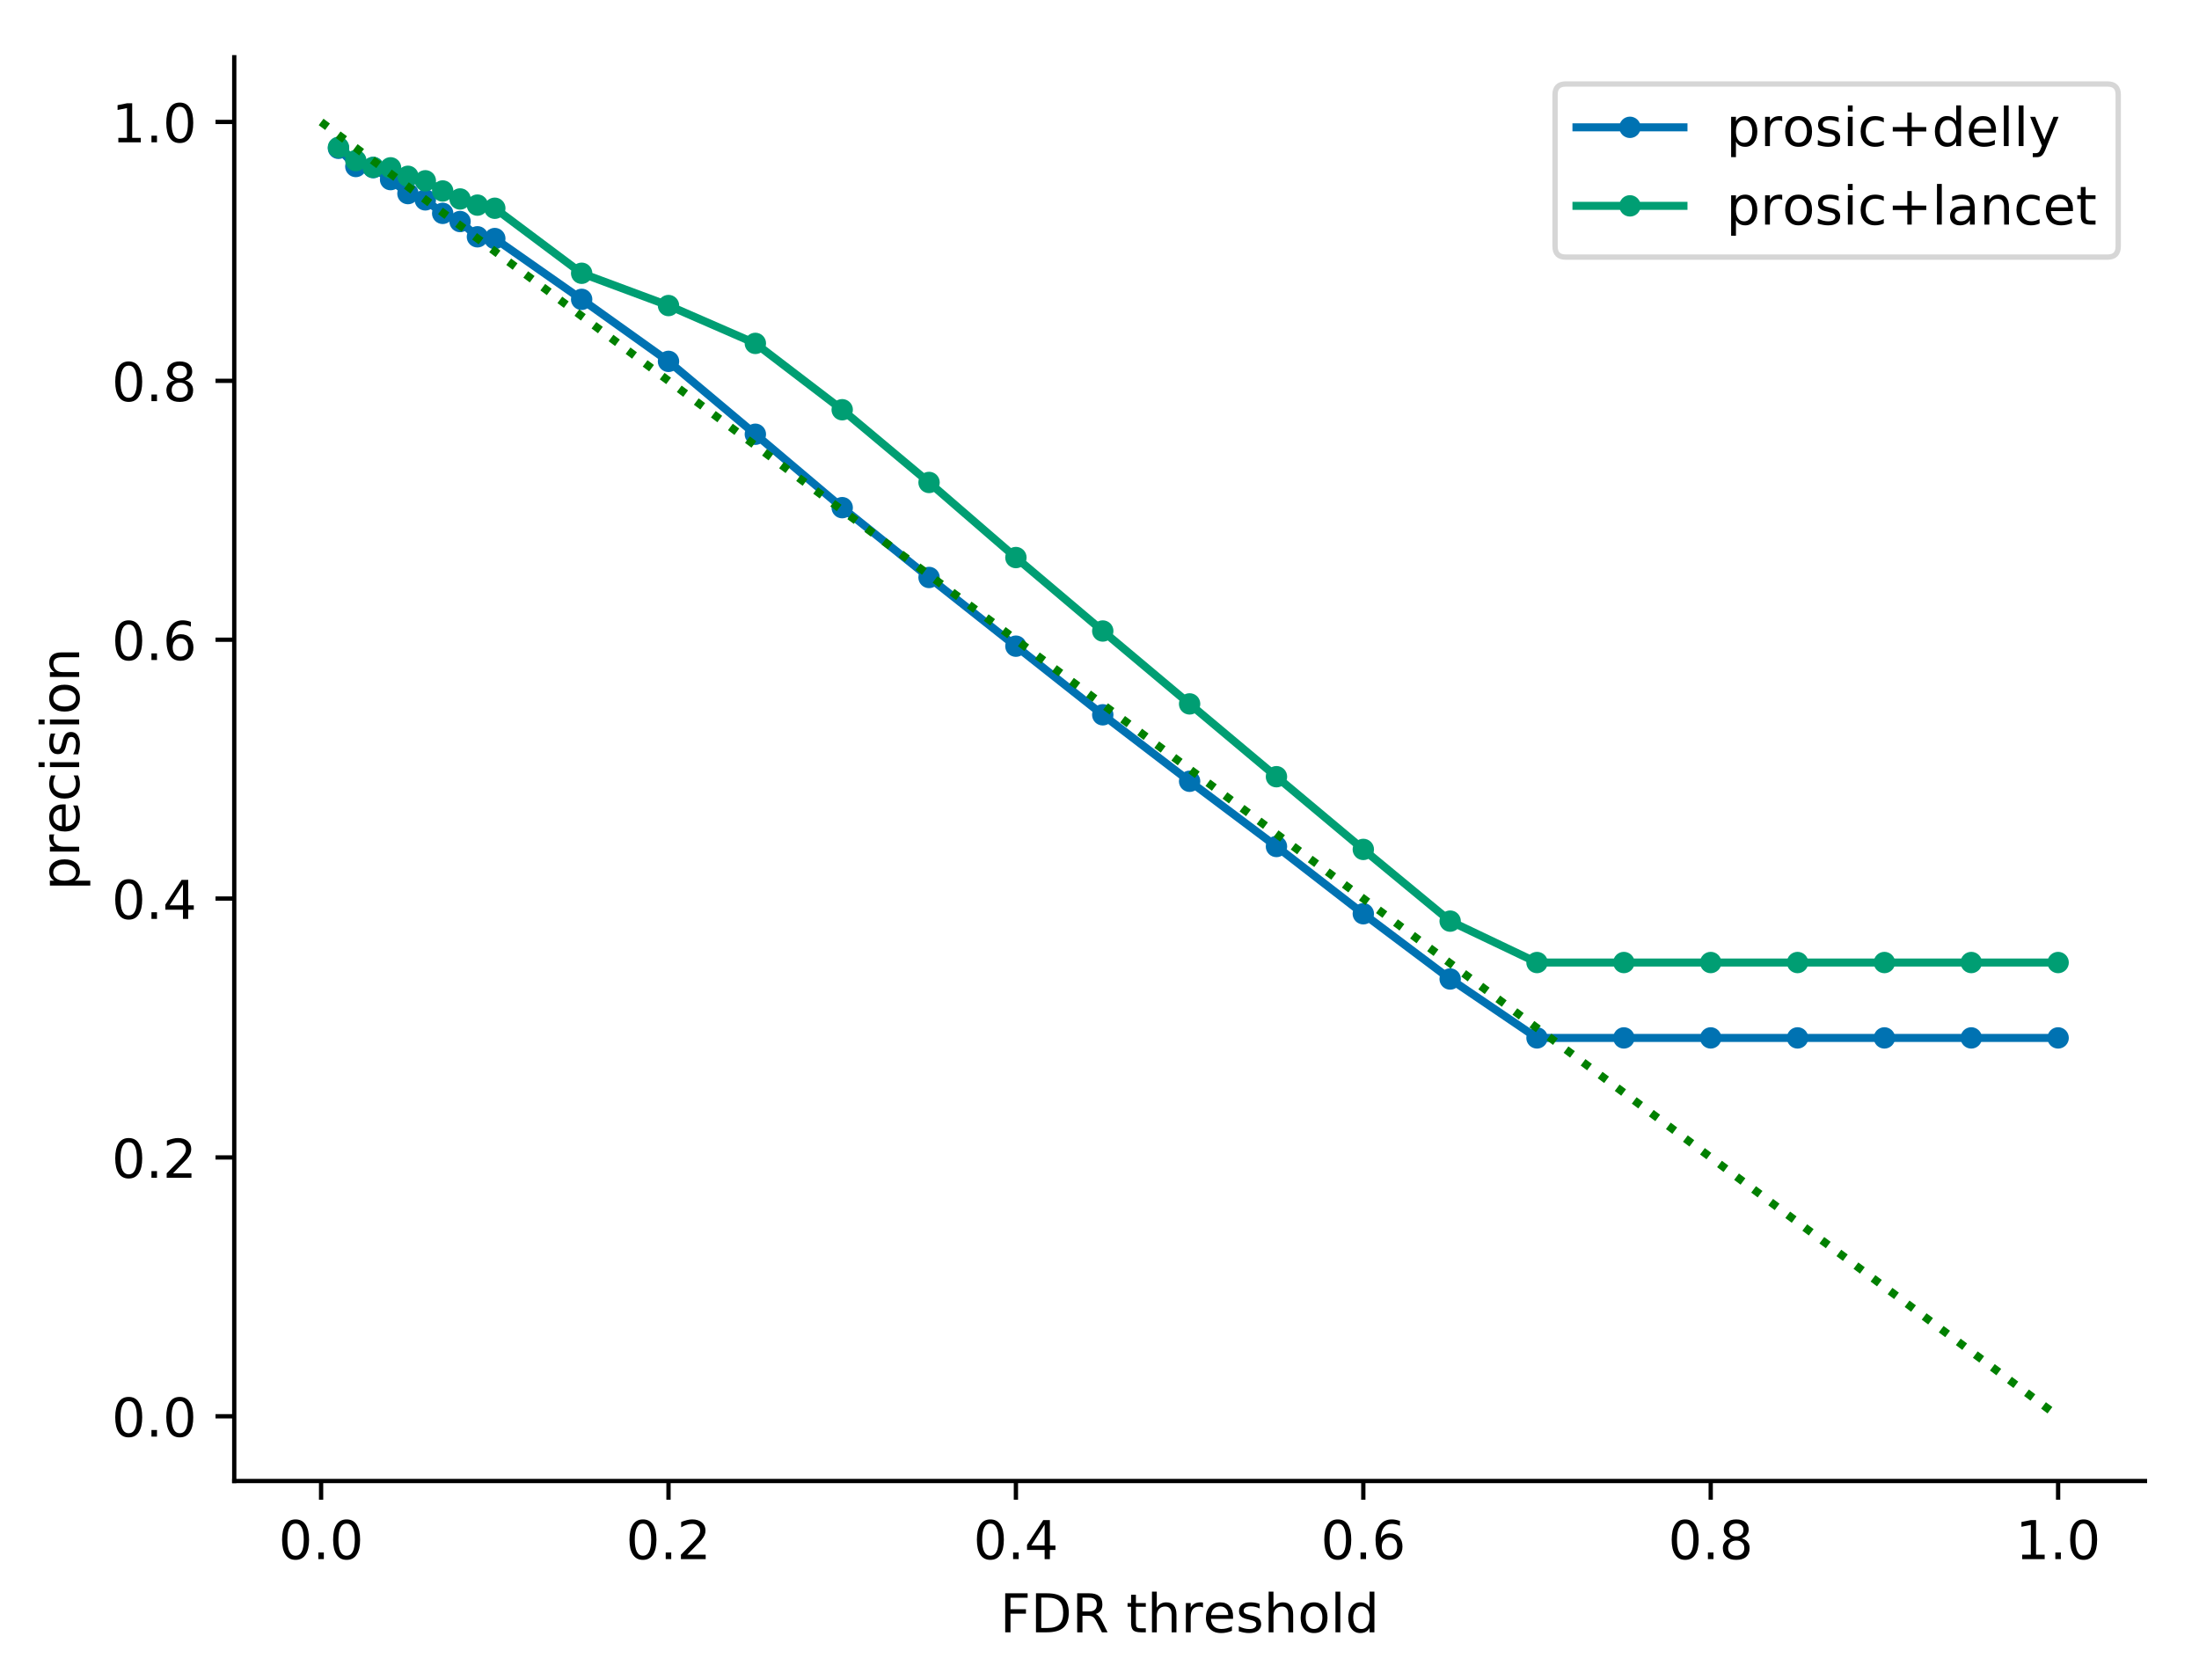
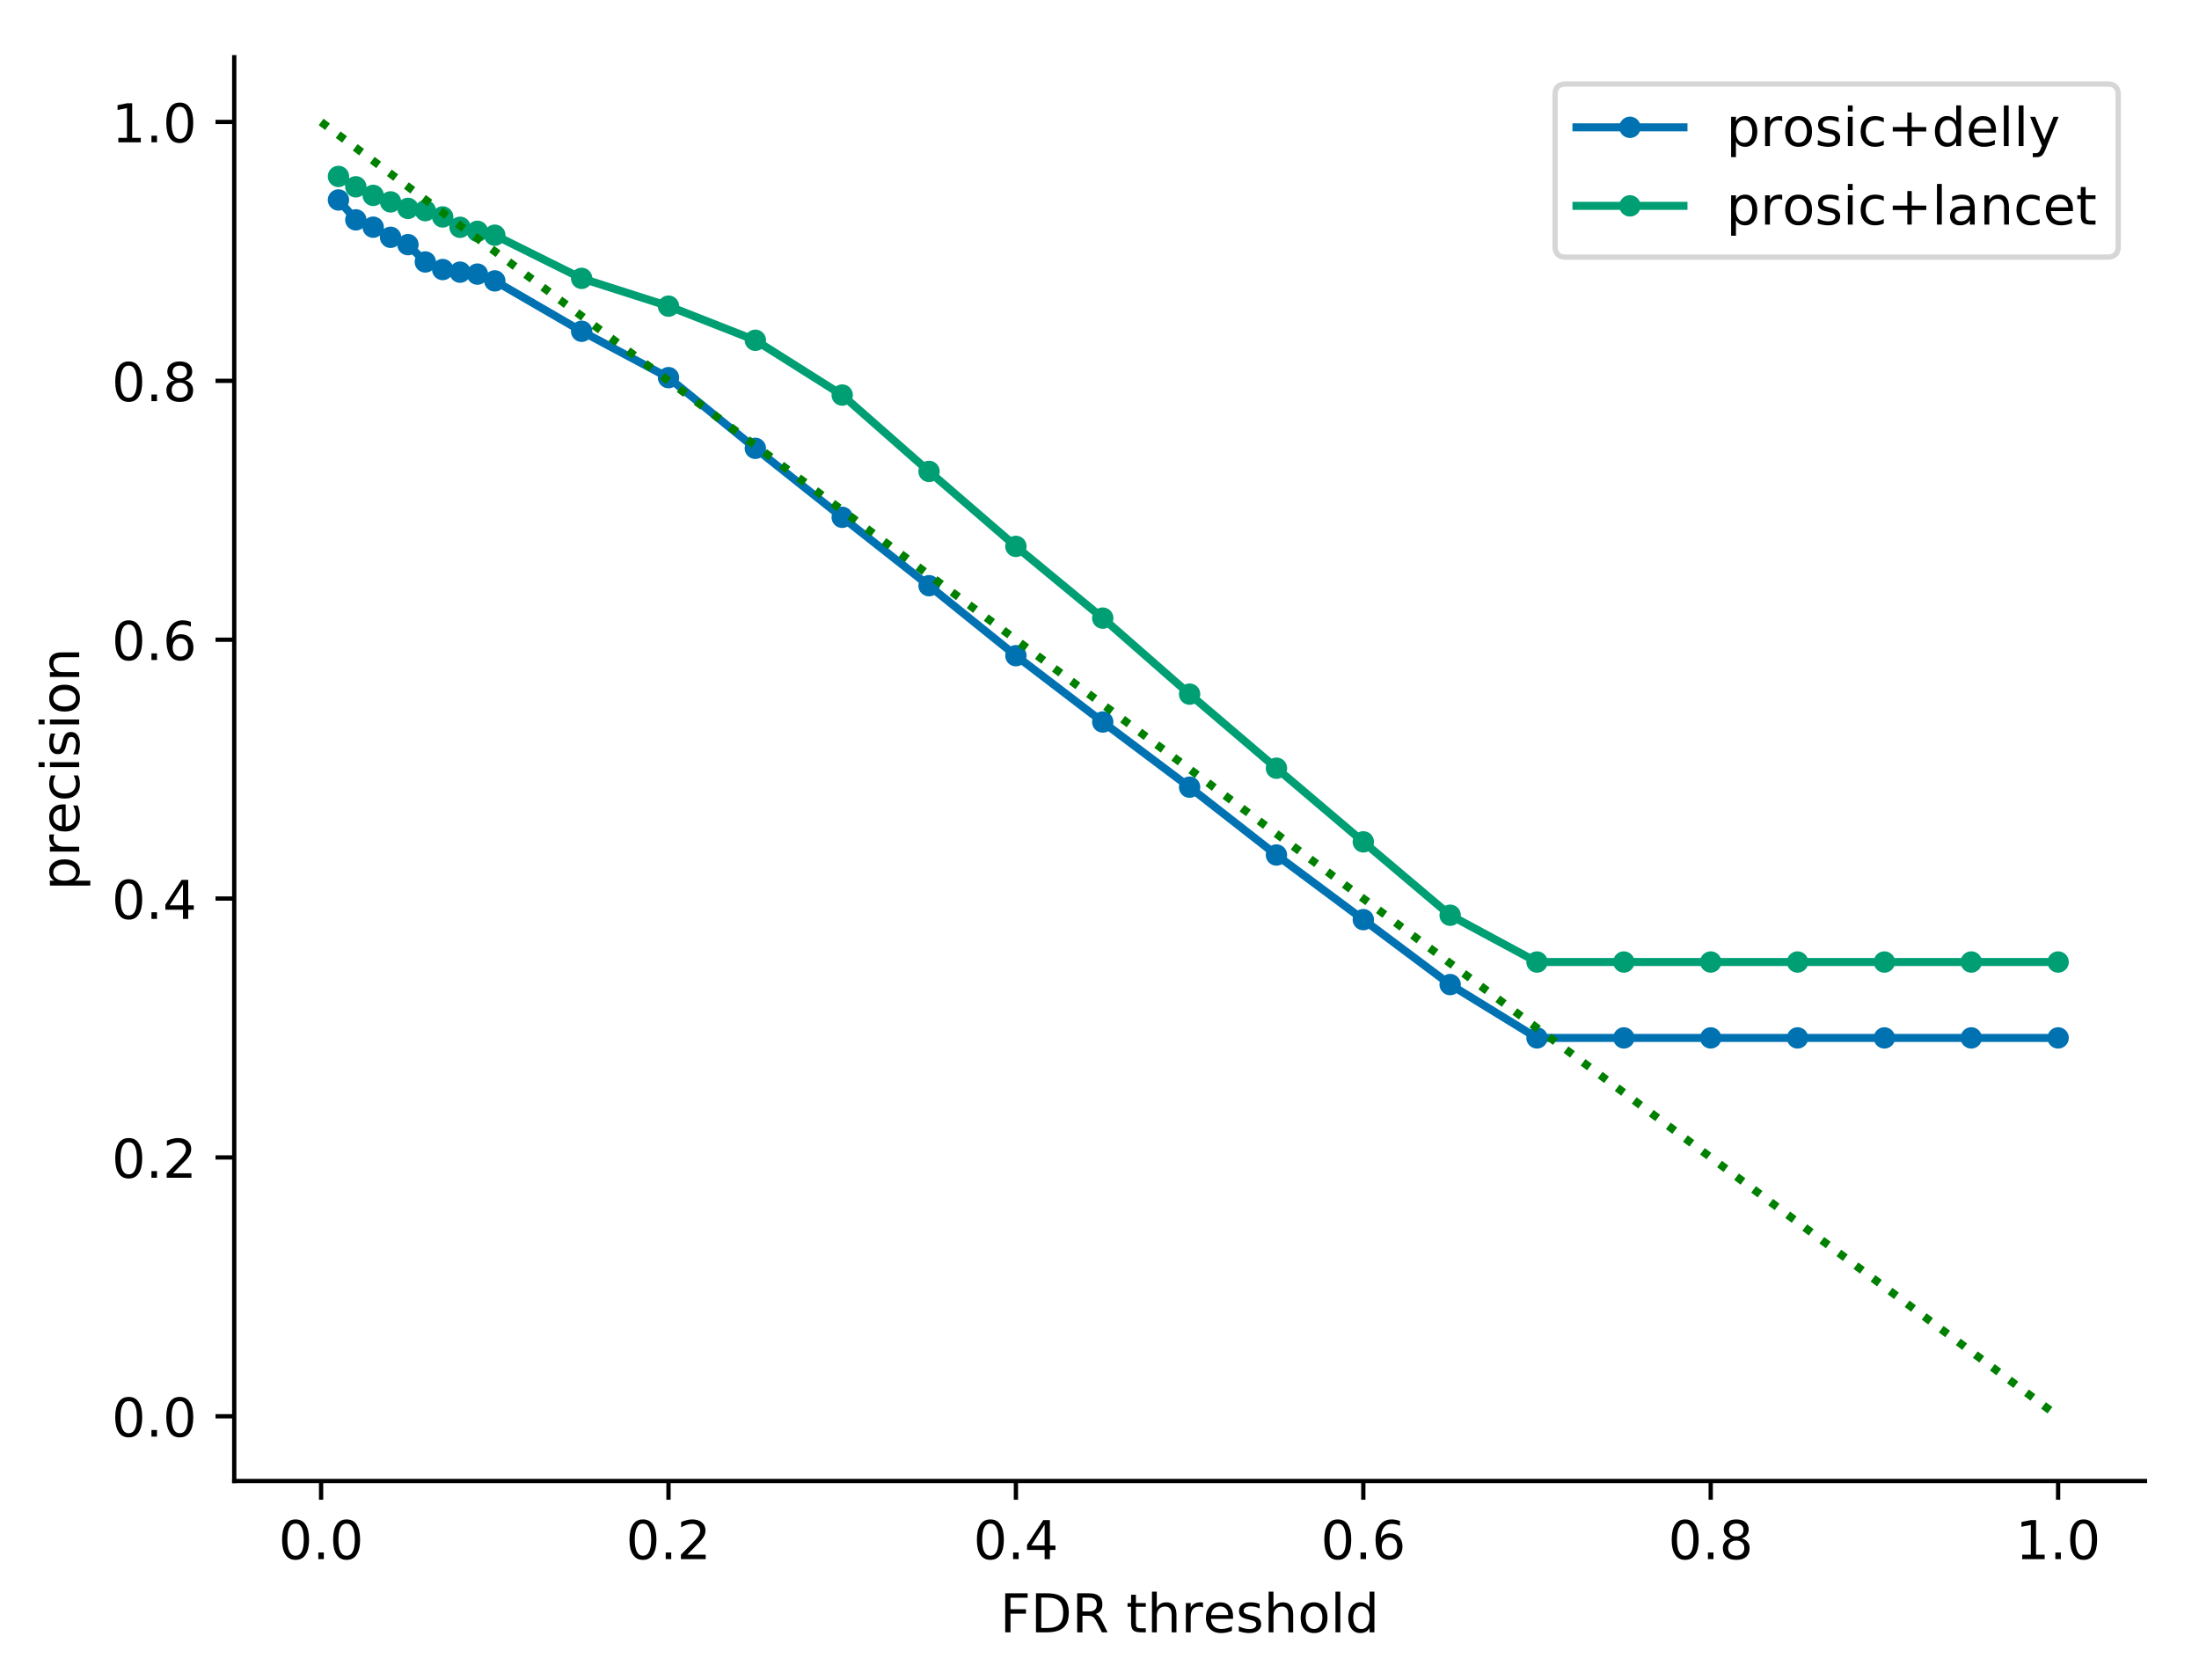
<svg xmlns="http://www.w3.org/2000/svg" xmlns:xlink="http://www.w3.org/1999/xlink" height="314pt" version="1.1" viewBox="0 0 411 314" width="411pt">
  <defs>
    <style type="text/css">
*{stroke-linecap:butt;stroke-linejoin:round;}
  </style>
  </defs>
  <g id="figure_1">
    <g id="patch_1">
      <path d="M 0 314.368  L 411.601 314.368  L 411.601 0  L 0 0  z " style="fill:#ffffff;" />
    </g>
    <g id="axes_1">
      <g id="patch_2">
        <path d="M 43.781 276.812  L 400.901 276.812  L 400.901 10.7  L 43.781 10.7  z " style="fill:#ffffff;" />
      </g>
      <g id="matplotlib.axis_1">
        <g id="xtick_1">
          <g id="line2d_1">
            <defs>
-               <path d="M 0 0  L 0 3.5  " id="mb0ccb6b977" style="stroke:#000000;stroke-width:0.8;" />
-             </defs>
-             <g>
-               <use style="stroke:#000000;stroke-width:0.8;" x="60.014" xlink:href="#mb0ccb6b977" y="276.812" />
+               <path d="M 0 0  L 0 3.5  " id="m4d39ed5fe4" style="stroke:#000000;stroke-width:0.8;" />
+             </defs>
+             <g>
+               <use style="stroke:#000000;stroke-width:0.8;" x="60.014" xlink:href="#m4d39ed5fe4" y="276.812" />
            </g>
          </g>
          <g id="text_1">
            <defs>
              <path d="M 31.781 66.406  Q 24.172 66.406 20.328 58.906  Q 16.5 51.422 16.5 36.375  Q 16.5 21.391 20.328 13.891  Q 24.172 6.391 31.781 6.391  Q 39.453 6.391 43.281 13.891  Q 47.125 21.391 47.125 36.375  Q 47.125 51.422 43.281 58.906  Q 39.453 66.406 31.781 66.406  z M 31.781 74.219  Q 44.047 74.219 50.516 64.516  Q 56.984 54.828 56.984 36.375  Q 56.984 17.969 50.516 8.266  Q 44.047 -1.422 31.781 -1.422  Q 19.531 -1.422 13.062 8.266  Q 6.594 17.969 6.594 36.375  Q 6.594 54.828 13.062 64.516  Q 19.531 74.219 31.781 74.219  z " id="DejaVuSans-30" />
              <path d="M 10.688 12.406  L 21 12.406  L 21 0  L 10.688 0  z " id="DejaVuSans-2e" />
            </defs>
            <g transform="translate(52.06242 291.4104)scale(0.1 -0.1)">
              <use xlink:href="#DejaVuSans-30" />
              <use x="63.623" xlink:href="#DejaVuSans-2e" />
              <use x="95.41" xlink:href="#DejaVuSans-30" />
            </g>
          </g>
        </g>
        <g id="xtick_2">
          <g id="line2d_2">
            <g>
-               <use style="stroke:#000000;stroke-width:0.8;" x="124.945" xlink:href="#mb0ccb6b977" y="276.812" />
+               <use style="stroke:#000000;stroke-width:0.8;" x="124.945" xlink:href="#m4d39ed5fe4" y="276.812" />
            </g>
          </g>
          <g id="text_2">
            <defs>
              <path d="M 19.188 8.297  L 53.609 8.297  L 53.609 0  L 7.328 0  L 7.328 8.297  Q 12.938 14.109 22.625 23.891  Q 32.328 33.688 34.812 36.531  Q 39.547 41.844 41.422 45.531  Q 43.312 49.219 43.312 52.781  Q 43.312 58.594 39.234 62.25  Q 35.156 65.922 28.609 65.922  Q 23.969 65.922 18.812 64.312  Q 13.672 62.703 7.812 59.422  L 7.812 69.391  Q 13.766 71.781 18.938 73  Q 24.125 74.219 28.422 74.219  Q 39.75 74.219 46.484 68.547  Q 53.219 62.891 53.219 53.422  Q 53.219 48.922 51.531 44.891  Q 49.859 40.875 45.406 35.406  Q 44.188 33.984 37.641 27.219  Q 31.109 20.453 19.188 8.297  z " id="DejaVuSans-32" />
            </defs>
            <g transform="translate(116.9933 291.4104)scale(0.1 -0.1)">
              <use xlink:href="#DejaVuSans-30" />
              <use x="63.623" xlink:href="#DejaVuSans-2e" />
              <use x="95.41" xlink:href="#DejaVuSans-32" />
            </g>
          </g>
        </g>
        <g id="xtick_3">
          <g id="line2d_3">
            <g>
-               <use style="stroke:#000000;stroke-width:0.8;" x="189.876" xlink:href="#mb0ccb6b977" y="276.812" />
+               <use style="stroke:#000000;stroke-width:0.8;" x="189.876" xlink:href="#m4d39ed5fe4" y="276.812" />
            </g>
          </g>
          <g id="text_3">
            <defs>
              <path d="M 37.797 64.312  L 12.891 25.391  L 37.797 25.391  z M 35.203 72.906  L 47.609 72.906  L 47.609 25.391  L 58.016 25.391  L 58.016 17.188  L 47.609 17.188  L 47.609 0  L 37.797 0  L 37.797 17.188  L 4.891 17.188  L 4.891 26.703  z " id="DejaVuSans-34" />
            </defs>
            <g transform="translate(181.9242 291.4104)scale(0.1 -0.1)">
              <use xlink:href="#DejaVuSans-30" />
              <use x="63.623" xlink:href="#DejaVuSans-2e" />
              <use x="95.41" xlink:href="#DejaVuSans-34" />
            </g>
          </g>
        </g>
        <g id="xtick_4">
          <g id="line2d_4">
            <g>
-               <use style="stroke:#000000;stroke-width:0.8;" x="254.807" xlink:href="#mb0ccb6b977" y="276.812" />
+               <use style="stroke:#000000;stroke-width:0.8;" x="254.807" xlink:href="#m4d39ed5fe4" y="276.812" />
            </g>
          </g>
          <g id="text_4">
            <defs>
              <path d="M 33.016 40.375  Q 26.375 40.375 22.484 35.828  Q 18.609 31.297 18.609 23.391  Q 18.609 15.531 22.484 10.953  Q 26.375 6.391 33.016 6.391  Q 39.656 6.391 43.531 10.953  Q 47.406 15.531 47.406 23.391  Q 47.406 31.297 43.531 35.828  Q 39.656 40.375 33.016 40.375  z M 52.594 71.297  L 52.594 62.312  Q 48.875 64.062 45.094 64.984  Q 41.312 65.922 37.594 65.922  Q 27.828 65.922 22.672 59.328  Q 17.531 52.734 16.797 39.406  Q 19.672 43.656 24.016 45.922  Q 28.375 48.188 33.594 48.188  Q 44.578 48.188 50.953 41.516  Q 57.328 34.859 57.328 23.391  Q 57.328 12.156 50.688 5.359  Q 44.047 -1.422 33.016 -1.422  Q 20.359 -1.422 13.672 8.266  Q 6.984 17.969 6.984 36.375  Q 6.984 53.656 15.188 63.938  Q 23.391 74.219 37.203 74.219  Q 40.922 74.219 44.703 73.484  Q 48.484 72.75 52.594 71.297  z " id="DejaVuSans-36" />
            </defs>
            <g transform="translate(246.8551 291.4104)scale(0.1 -0.1)">
              <use xlink:href="#DejaVuSans-30" />
              <use x="63.623" xlink:href="#DejaVuSans-2e" />
              <use x="95.41" xlink:href="#DejaVuSans-36" />
            </g>
          </g>
        </g>
        <g id="xtick_5">
          <g id="line2d_5">
            <g>
-               <use style="stroke:#000000;stroke-width:0.8;" x="319.738" xlink:href="#mb0ccb6b977" y="276.812" />
+               <use style="stroke:#000000;stroke-width:0.8;" x="319.738" xlink:href="#m4d39ed5fe4" y="276.812" />
            </g>
          </g>
          <g id="text_5">
            <defs>
              <path d="M 31.781 34.625  Q 24.75 34.625 20.719 30.859  Q 16.703 27.094 16.703 20.516  Q 16.703 13.922 20.719 10.156  Q 24.75 6.391 31.781 6.391  Q 38.812 6.391 42.859 10.172  Q 46.922 13.969 46.922 20.516  Q 46.922 27.094 42.891 30.859  Q 38.875 34.625 31.781 34.625  z M 21.922 38.812  Q 15.578 40.375 12.031 44.719  Q 8.5 49.078 8.5 55.328  Q 8.5 64.062 14.719 69.141  Q 20.953 74.219 31.781 74.219  Q 42.672 74.219 48.875 69.141  Q 55.078 64.062 55.078 55.328  Q 55.078 49.078 51.531 44.719  Q 48 40.375 41.703 38.812  Q 48.828 37.156 52.797 32.312  Q 56.781 27.484 56.781 20.516  Q 56.781 9.906 50.312 4.234  Q 43.844 -1.422 31.781 -1.422  Q 19.734 -1.422 13.25 4.234  Q 6.781 9.906 6.781 20.516  Q 6.781 27.484 10.781 32.312  Q 14.797 37.156 21.922 38.812  z M 18.312 54.391  Q 18.312 48.734 21.844 45.562  Q 25.391 42.391 31.781 42.391  Q 38.141 42.391 41.719 45.562  Q 45.312 48.734 45.312 54.391  Q 45.312 60.062 41.719 63.234  Q 38.141 66.406 31.781 66.406  Q 25.391 66.406 21.844 63.234  Q 18.312 60.062 18.312 54.391  z " id="DejaVuSans-38" />
            </defs>
            <g transform="translate(311.7861 291.4104)scale(0.1 -0.1)">
              <use xlink:href="#DejaVuSans-30" />
              <use x="63.623" xlink:href="#DejaVuSans-2e" />
              <use x="95.41" xlink:href="#DejaVuSans-38" />
            </g>
          </g>
        </g>
        <g id="xtick_6">
          <g id="line2d_6">
            <g>
-               <use style="stroke:#000000;stroke-width:0.8;" x="384.669" xlink:href="#mb0ccb6b977" y="276.812" />
+               <use style="stroke:#000000;stroke-width:0.8;" x="384.669" xlink:href="#m4d39ed5fe4" y="276.812" />
            </g>
          </g>
          <g id="text_6">
            <defs>
              <path d="M 12.406 8.297  L 28.516 8.297  L 28.516 63.922  L 10.984 60.406  L 10.984 69.391  L 28.422 72.906  L 38.281 72.906  L 38.281 8.297  L 54.391 8.297  L 54.391 0  L 12.406 0  z " id="DejaVuSans-31" />
            </defs>
            <g transform="translate(376.717 291.4104)scale(0.1 -0.1)">
              <use xlink:href="#DejaVuSans-31" />
              <use x="63.623" xlink:href="#DejaVuSans-2e" />
              <use x="95.41" xlink:href="#DejaVuSans-30" />
            </g>
          </g>
        </g>
        <g id="text_7">
          <defs>
            <path d="M 9.812 72.906  L 51.703 72.906  L 51.703 64.594  L 19.672 64.594  L 19.672 43.109  L 48.578 43.109  L 48.578 34.812  L 19.672 34.812  L 19.672 0  L 9.812 0  z " id="DejaVuSans-46" />
            <path d="M 19.672 64.797  L 19.672 8.109  L 31.594 8.109  Q 46.688 8.109 53.688 14.938  Q 60.688 21.781 60.688 36.531  Q 60.688 51.172 53.688 57.984  Q 46.688 64.797 31.594 64.797  z M 9.812 72.906  L 30.078 72.906  Q 51.266 72.906 61.172 64.094  Q 71.094 55.281 71.094 36.531  Q 71.094 17.672 61.125 8.828  Q 51.172 0 30.078 0  L 9.812 0  z " id="DejaVuSans-44" />
            <path d="M 44.391 34.188  Q 47.562 33.109 50.562 29.594  Q 53.562 26.078 56.594 19.922  L 66.609 0  L 56 0  L 46.688 18.703  Q 43.062 26.031 39.672 28.422  Q 36.281 30.812 30.422 30.812  L 19.672 30.812  L 19.672 0  L 9.812 0  L 9.812 72.906  L 32.078 72.906  Q 44.578 72.906 50.734 67.672  Q 56.891 62.453 56.891 51.906  Q 56.891 45.016 53.688 40.469  Q 50.484 35.938 44.391 34.188  z M 19.672 64.797  L 19.672 38.922  L 32.078 38.922  Q 39.203 38.922 42.844 42.219  Q 46.484 45.516 46.484 51.906  Q 46.484 58.297 42.844 61.547  Q 39.203 64.797 32.078 64.797  z " id="DejaVuSans-52" />
            <path id="DejaVuSans-20" />
            <path d="M 18.312 70.219  L 18.312 54.688  L 36.812 54.688  L 36.812 47.703  L 18.312 47.703  L 18.312 18.016  Q 18.312 11.328 20.141 9.422  Q 21.969 7.516 27.594 7.516  L 36.812 7.516  L 36.812 0  L 27.594 0  Q 17.188 0 13.234 3.875  Q 9.281 7.766 9.281 18.016  L 9.281 47.703  L 2.688 47.703  L 2.688 54.688  L 9.281 54.688  L 9.281 70.219  z " id="DejaVuSans-74" />
            <path d="M 54.891 33.016  L 54.891 0  L 45.906 0  L 45.906 32.719  Q 45.906 40.484 42.875 44.328  Q 39.844 48.188 33.797 48.188  Q 26.516 48.188 22.312 43.547  Q 18.109 38.922 18.109 30.906  L 18.109 0  L 9.078 0  L 9.078 75.984  L 18.109 75.984  L 18.109 46.188  Q 21.344 51.125 25.703 53.562  Q 30.078 56 35.797 56  Q 45.219 56 50.047 50.172  Q 54.891 44.344 54.891 33.016  z " id="DejaVuSans-68" />
            <path d="M 41.109 46.297  Q 39.594 47.172 37.812 47.578  Q 36.031 48 33.891 48  Q 26.266 48 22.188 43.047  Q 18.109 38.094 18.109 28.812  L 18.109 0  L 9.078 0  L 9.078 54.688  L 18.109 54.688  L 18.109 46.188  Q 20.953 51.172 25.484 53.578  Q 30.031 56 36.531 56  Q 37.453 56 38.578 55.875  Q 39.703 55.766 41.062 55.516  z " id="DejaVuSans-72" />
            <path d="M 56.203 29.594  L 56.203 25.203  L 14.891 25.203  Q 15.484 15.922 20.484 11.062  Q 25.484 6.203 34.422 6.203  Q 39.594 6.203 44.453 7.469  Q 49.312 8.734 54.109 11.281  L 54.109 2.781  Q 49.266 0.734 44.188 -0.344  Q 39.109 -1.422 33.891 -1.422  Q 20.797 -1.422 13.156 6.188  Q 5.516 13.812 5.516 26.812  Q 5.516 40.234 12.766 48.109  Q 20.016 56 32.328 56  Q 43.359 56 49.781 48.891  Q 56.203 41.797 56.203 29.594  z M 47.219 32.234  Q 47.125 39.594 43.094 43.984  Q 39.062 48.391 32.422 48.391  Q 24.906 48.391 20.391 44.141  Q 15.875 39.891 15.188 32.172  z " id="DejaVuSans-65" />
            <path d="M 44.281 53.078  L 44.281 44.578  Q 40.484 46.531 36.375 47.5  Q 32.281 48.484 27.875 48.484  Q 21.188 48.484 17.844 46.438  Q 14.5 44.391 14.5 40.281  Q 14.5 37.156 16.891 35.375  Q 19.281 33.594 26.516 31.984  L 29.594 31.297  Q 39.156 29.25 43.188 25.516  Q 47.219 21.781 47.219 15.094  Q 47.219 7.469 41.188 3.016  Q 35.156 -1.422 24.609 -1.422  Q 20.219 -1.422 15.453 -0.562  Q 10.688 0.297 5.422 2  L 5.422 11.281  Q 10.406 8.688 15.234 7.391  Q 20.062 6.109 24.812 6.109  Q 31.156 6.109 34.562 8.281  Q 37.984 10.453 37.984 14.406  Q 37.984 18.062 35.516 20.016  Q 33.062 21.969 24.703 23.781  L 21.578 24.516  Q 13.234 26.266 9.516 29.906  Q 5.812 33.547 5.812 39.891  Q 5.812 47.609 11.281 51.797  Q 16.75 56 26.812 56  Q 31.781 56 36.172 55.266  Q 40.578 54.547 44.281 53.078  z " id="DejaVuSans-73" />
            <path d="M 30.609 48.391  Q 23.391 48.391 19.188 42.75  Q 14.984 37.109 14.984 27.297  Q 14.984 17.484 19.156 11.844  Q 23.344 6.203 30.609 6.203  Q 37.797 6.203 41.984 11.859  Q 46.188 17.531 46.188 27.297  Q 46.188 37.016 41.984 42.703  Q 37.797 48.391 30.609 48.391  z M 30.609 56  Q 42.328 56 49.016 48.375  Q 55.719 40.766 55.719 27.297  Q 55.719 13.875 49.016 6.219  Q 42.328 -1.422 30.609 -1.422  Q 18.844 -1.422 12.172 6.219  Q 5.516 13.875 5.516 27.297  Q 5.516 40.766 12.172 48.375  Q 18.844 56 30.609 56  z " id="DejaVuSans-6f" />
            <path d="M 9.422 75.984  L 18.406 75.984  L 18.406 0  L 9.422 0  z " id="DejaVuSans-6c" />
            <path d="M 45.406 46.391  L 45.406 75.984  L 54.391 75.984  L 54.391 0  L 45.406 0  L 45.406 8.203  Q 42.578 3.328 38.25 0.953  Q 33.938 -1.422 27.875 -1.422  Q 17.969 -1.422 11.734 6.484  Q 5.516 14.406 5.516 27.297  Q 5.516 40.188 11.734 48.094  Q 17.969 56 27.875 56  Q 33.938 56 38.25 53.625  Q 42.578 51.266 45.406 46.391  z M 14.797 27.297  Q 14.797 17.391 18.875 11.75  Q 22.953 6.109 30.078 6.109  Q 37.203 6.109 41.297 11.75  Q 45.406 17.391 45.406 27.297  Q 45.406 37.203 41.297 42.844  Q 37.203 48.484 30.078 48.484  Q 22.953 48.484 18.875 42.844  Q 14.797 37.203 14.797 27.297  z " id="DejaVuSans-64" />
          </defs>
          <g transform="translate(186.8967 305.0886)scale(0.1 -0.1)">
            <use xlink:href="#DejaVuSans-46" />
            <use x="57.52" xlink:href="#DejaVuSans-44" />
            <use x="134.521" xlink:href="#DejaVuSans-52" />
            <use x="204.004" xlink:href="#DejaVuSans-20" />
            <use x="235.791" xlink:href="#DejaVuSans-74" />
            <use x="275" xlink:href="#DejaVuSans-68" />
            <use x="338.379" xlink:href="#DejaVuSans-72" />
            <use x="379.461" xlink:href="#DejaVuSans-65" />
            <use x="440.984" xlink:href="#DejaVuSans-73" />
            <use x="493.084" xlink:href="#DejaVuSans-68" />
            <use x="556.463" xlink:href="#DejaVuSans-6f" />
            <use x="617.645" xlink:href="#DejaVuSans-6c" />
            <use x="645.428" xlink:href="#DejaVuSans-64" />
          </g>
        </g>
      </g>
      <g id="matplotlib.axis_2">
        <g id="ytick_1">
          <g id="line2d_7">
            <defs>
-               <path d="M 0 0  L -3.5 0  " id="mdb9d315d54" style="stroke:#000000;stroke-width:0.8;" />
-             </defs>
-             <g>
-               <use style="stroke:#000000;stroke-width:0.8;" x="43.781" xlink:href="#mdb9d315d54" y="264.716" />
+               <path d="M 0 0  L -3.5 0  " id="m8704ec10e1" style="stroke:#000000;stroke-width:0.8;" />
+             </defs>
+             <g>
+               <use style="stroke:#000000;stroke-width:0.8;" x="43.781" xlink:href="#m8704ec10e1" y="264.716" />
            </g>
          </g>
          <g id="text_8">
            <g transform="translate(20.87813 268.5152)scale(0.1 -0.1)">
              <use xlink:href="#DejaVuSans-30" />
              <use x="63.623" xlink:href="#DejaVuSans-2e" />
              <use x="95.41" xlink:href="#DejaVuSans-30" />
            </g>
          </g>
        </g>
        <g id="ytick_2">
          <g id="line2d_8">
            <g>
-               <use style="stroke:#000000;stroke-width:0.8;" x="43.781" xlink:href="#mdb9d315d54" y="216.332" />
+               <use style="stroke:#000000;stroke-width:0.8;" x="43.781" xlink:href="#m8704ec10e1" y="216.332" />
            </g>
          </g>
          <g id="text_9">
            <g transform="translate(20.87813 220.1312)scale(0.1 -0.1)">
              <use xlink:href="#DejaVuSans-30" />
              <use x="63.623" xlink:href="#DejaVuSans-2e" />
              <use x="95.41" xlink:href="#DejaVuSans-32" />
            </g>
          </g>
        </g>
        <g id="ytick_3">
          <g id="line2d_9">
            <g>
-               <use style="stroke:#000000;stroke-width:0.8;" x="43.781" xlink:href="#mdb9d315d54" y="167.948" />
+               <use style="stroke:#000000;stroke-width:0.8;" x="43.781" xlink:href="#m8704ec10e1" y="167.948" />
            </g>
          </g>
          <g id="text_10">
            <g transform="translate(20.87813 171.7472)scale(0.1 -0.1)">
              <use xlink:href="#DejaVuSans-30" />
              <use x="63.623" xlink:href="#DejaVuSans-2e" />
              <use x="95.41" xlink:href="#DejaVuSans-34" />
            </g>
          </g>
        </g>
        <g id="ytick_4">
          <g id="line2d_10">
            <g>
-               <use style="stroke:#000000;stroke-width:0.8;" x="43.781" xlink:href="#mdb9d315d54" y="119.564" />
+               <use style="stroke:#000000;stroke-width:0.8;" x="43.781" xlink:href="#m8704ec10e1" y="119.564" />
            </g>
          </g>
          <g id="text_11">
            <g transform="translate(20.87813 123.3632)scale(0.1 -0.1)">
              <use xlink:href="#DejaVuSans-30" />
              <use x="63.623" xlink:href="#DejaVuSans-2e" />
              <use x="95.41" xlink:href="#DejaVuSans-36" />
            </g>
          </g>
        </g>
        <g id="ytick_5">
          <g id="line2d_11">
            <g>
-               <use style="stroke:#000000;stroke-width:0.8;" x="43.781" xlink:href="#mdb9d315d54" y="71.18" />
+               <use style="stroke:#000000;stroke-width:0.8;" x="43.781" xlink:href="#m8704ec10e1" y="71.18" />
            </g>
          </g>
          <g id="text_12">
            <g transform="translate(20.87813 74.97922)scale(0.1 -0.1)">
              <use xlink:href="#DejaVuSans-30" />
              <use x="63.623" xlink:href="#DejaVuSans-2e" />
              <use x="95.41" xlink:href="#DejaVuSans-38" />
            </g>
          </g>
        </g>
        <g id="ytick_6">
          <g id="line2d_12">
            <g>
-               <use style="stroke:#000000;stroke-width:0.8;" x="43.781" xlink:href="#mdb9d315d54" y="22.796" />
+               <use style="stroke:#000000;stroke-width:0.8;" x="43.781" xlink:href="#m8704ec10e1" y="22.796" />
            </g>
          </g>
          <g id="text_13">
            <g transform="translate(20.87813 26.59522)scale(0.1 -0.1)">
              <use xlink:href="#DejaVuSans-31" />
              <use x="63.623" xlink:href="#DejaVuSans-2e" />
              <use x="95.41" xlink:href="#DejaVuSans-30" />
            </g>
          </g>
        </g>
        <g id="text_14">
          <defs>
            <path d="M 18.109 8.203  L 18.109 -20.797  L 9.078 -20.797  L 9.078 54.688  L 18.109 54.688  L 18.109 46.391  Q 20.953 51.266 25.266 53.625  Q 29.594 56 35.594 56  Q 45.562 56 51.781 48.094  Q 58.016 40.188 58.016 27.297  Q 58.016 14.406 51.781 6.484  Q 45.562 -1.422 35.594 -1.422  Q 29.594 -1.422 25.266 0.953  Q 20.953 3.328 18.109 8.203  z M 48.688 27.297  Q 48.688 37.203 44.609 42.844  Q 40.531 48.484 33.406 48.484  Q 26.266 48.484 22.188 42.844  Q 18.109 37.203 18.109 27.297  Q 18.109 17.391 22.188 11.75  Q 26.266 6.109 33.406 6.109  Q 40.531 6.109 44.609 11.75  Q 48.688 17.391 48.688 27.297  z " id="DejaVuSans-70" />
            <path d="M 48.781 52.594  L 48.781 44.188  Q 44.969 46.297 41.141 47.344  Q 37.312 48.391 33.406 48.391  Q 24.656 48.391 19.812 42.844  Q 14.984 37.312 14.984 27.297  Q 14.984 17.281 19.812 11.734  Q 24.656 6.203 33.406 6.203  Q 37.312 6.203 41.141 7.25  Q 44.969 8.297 48.781 10.406  L 48.781 2.094  Q 45.016 0.344 40.984 -0.531  Q 36.969 -1.422 32.422 -1.422  Q 20.062 -1.422 12.781 6.344  Q 5.516 14.109 5.516 27.297  Q 5.516 40.672 12.859 48.328  Q 20.219 56 33.016 56  Q 37.156 56 41.109 55.141  Q 45.062 54.297 48.781 52.594  z " id="DejaVuSans-63" />
            <path d="M 9.422 54.688  L 18.406 54.688  L 18.406 0  L 9.422 0  z M 9.422 75.984  L 18.406 75.984  L 18.406 64.594  L 9.422 64.594  z " id="DejaVuSans-69" />
            <path d="M 54.891 33.016  L 54.891 0  L 45.906 0  L 45.906 32.719  Q 45.906 40.484 42.875 44.328  Q 39.844 48.188 33.797 48.188  Q 26.516 48.188 22.312 43.547  Q 18.109 38.922 18.109 30.906  L 18.109 0  L 9.078 0  L 9.078 54.688  L 18.109 54.688  L 18.109 46.188  Q 21.344 51.125 25.703 53.562  Q 30.078 56 35.797 56  Q 45.219 56 50.047 50.172  Q 54.891 44.344 54.891 33.016  z " id="DejaVuSans-6e" />
          </defs>
          <g transform="translate(14.79844 166.4208)rotate(-90)scale(0.1 -0.1)">
            <use xlink:href="#DejaVuSans-70" />
            <use x="63.477" xlink:href="#DejaVuSans-72" />
            <use x="104.559" xlink:href="#DejaVuSans-65" />
            <use x="166.082" xlink:href="#DejaVuSans-63" />
            <use x="221.062" xlink:href="#DejaVuSans-69" />
            <use x="248.846" xlink:href="#DejaVuSans-73" />
            <use x="300.945" xlink:href="#DejaVuSans-69" />
            <use x="328.729" xlink:href="#DejaVuSans-6f" />
            <use x="389.91" xlink:href="#DejaVuSans-6e" />
          </g>
        </g>
      </g>
      <g id="line2d_13">
-         <path clip-path="url(#pbb788f03c1)" d="M 63.261 27.722  L 66.507 31.12  L 69.754 31.328  L 73 33.57  L 76.247 36.183  L 79.493 37.358  L 82.74 39.878  L 85.986 41.405  L 89.233 44.26  L 92.479 44.587  L 108.712 55.953  L 124.945 67.54  L 141.178 81.166  L 157.41 94.885  L 173.643 107.933  L 189.876 120.775  L 206.109 133.603  L 222.341 146.025  L 238.574 158.214  L 254.807 170.786  L 271.039 182.982  L 287.272 193.993  L 303.505 193.993  L 319.738 193.993  L 335.97 193.993  L 352.203 193.993  L 368.436 193.993  L 384.669 193.993  " style="fill:none;stroke:#0072b2;stroke-linecap:square;stroke-width:1.5;" />
+         <path clip-path="url(#p3ae53cfcd2)" d="M 63.261 37.376  L 66.507 41.092  L 69.754 42.464  L 73 44.353  L 76.247 45.725  L 79.493 48.962  L 82.74 50.379  L 85.986 50.864  L 89.233 51.231  L 92.479 52.498  L 108.712 61.918  L 124.945 70.583  L 141.178 83.796  L 157.41 96.689  L 173.643 109.472  L 189.876 122.554  L 206.109 134.948  L 222.341 147.128  L 238.574 159.804  L 254.807 171.888  L 271.039 184.025  L 287.272 193.993  L 303.505 193.993  L 319.738 193.993  L 335.97 193.993  L 352.203 193.993  L 368.436 193.993  L 384.669 193.993  " style="fill:none;stroke:#0072b2;stroke-linecap:square;stroke-width:1.5;" />
        <defs>
-           <path d="M 0 1.5  C 0.398 1.5 0.779 1.342 1.061 1.061  C 1.342 0.779 1.5 0.398 1.5 0  C 1.5 -0.398 1.342 -0.779 1.061 -1.061  C 0.779 -1.342 0.398 -1.5 0 -1.5  C -0.398 -1.5 -0.779 -1.342 -1.061 -1.061  C -1.342 -0.779 -1.5 -0.398 -1.5 0  C -1.5 0.398 -1.342 0.779 -1.061 1.061  C -0.779 1.342 -0.398 1.5 0 1.5  z " id="m84f82e5728" style="stroke:#0072b2;" />
+           <path d="M 0 1.5  C 0.398 1.5 0.779 1.342 1.061 1.061  C 1.342 0.779 1.5 0.398 1.5 0  C 1.5 -0.398 1.342 -0.779 1.061 -1.061  C 0.779 -1.342 0.398 -1.5 0 -1.5  C -0.398 -1.5 -0.779 -1.342 -1.061 -1.061  C -1.342 -0.779 -1.5 -0.398 -1.5 0  C -1.5 0.398 -1.342 0.779 -1.061 1.061  C -0.779 1.342 -0.398 1.5 0 1.5  z " id="m986ad8ce8d" style="stroke:#0072b2;" />
        </defs>
-         <g clip-path="url(#pbb788f03c1)">
-           <use style="fill:#0072b2;stroke:#0072b2;" x="63.261" xlink:href="#m84f82e5728" y="27.722" />
-           <use style="fill:#0072b2;stroke:#0072b2;" x="66.507" xlink:href="#m84f82e5728" y="31.12" />
-           <use style="fill:#0072b2;stroke:#0072b2;" x="69.754" xlink:href="#m84f82e5728" y="31.328" />
-           <use style="fill:#0072b2;stroke:#0072b2;" x="73" xlink:href="#m84f82e5728" y="33.57" />
-           <use style="fill:#0072b2;stroke:#0072b2;" x="76.247" xlink:href="#m84f82e5728" y="36.183" />
-           <use style="fill:#0072b2;stroke:#0072b2;" x="79.493" xlink:href="#m84f82e5728" y="37.358" />
-           <use style="fill:#0072b2;stroke:#0072b2;" x="82.74" xlink:href="#m84f82e5728" y="39.878" />
-           <use style="fill:#0072b2;stroke:#0072b2;" x="85.986" xlink:href="#m84f82e5728" y="41.405" />
-           <use style="fill:#0072b2;stroke:#0072b2;" x="89.233" xlink:href="#m84f82e5728" y="44.26" />
-           <use style="fill:#0072b2;stroke:#0072b2;" x="92.479" xlink:href="#m84f82e5728" y="44.587" />
-           <use style="fill:#0072b2;stroke:#0072b2;" x="108.712" xlink:href="#m84f82e5728" y="55.953" />
-           <use style="fill:#0072b2;stroke:#0072b2;" x="124.945" xlink:href="#m84f82e5728" y="67.54" />
-           <use style="fill:#0072b2;stroke:#0072b2;" x="141.178" xlink:href="#m84f82e5728" y="81.166" />
-           <use style="fill:#0072b2;stroke:#0072b2;" x="157.41" xlink:href="#m84f82e5728" y="94.885" />
-           <use style="fill:#0072b2;stroke:#0072b2;" x="173.643" xlink:href="#m84f82e5728" y="107.933" />
-           <use style="fill:#0072b2;stroke:#0072b2;" x="189.876" xlink:href="#m84f82e5728" y="120.775" />
-           <use style="fill:#0072b2;stroke:#0072b2;" x="206.109" xlink:href="#m84f82e5728" y="133.603" />
-           <use style="fill:#0072b2;stroke:#0072b2;" x="222.341" xlink:href="#m84f82e5728" y="146.025" />
-           <use style="fill:#0072b2;stroke:#0072b2;" x="238.574" xlink:href="#m84f82e5728" y="158.214" />
-           <use style="fill:#0072b2;stroke:#0072b2;" x="254.807" xlink:href="#m84f82e5728" y="170.786" />
-           <use style="fill:#0072b2;stroke:#0072b2;" x="271.039" xlink:href="#m84f82e5728" y="182.982" />
-           <use style="fill:#0072b2;stroke:#0072b2;" x="287.272" xlink:href="#m84f82e5728" y="193.993" />
-           <use style="fill:#0072b2;stroke:#0072b2;" x="303.505" xlink:href="#m84f82e5728" y="193.993" />
-           <use style="fill:#0072b2;stroke:#0072b2;" x="319.738" xlink:href="#m84f82e5728" y="193.993" />
-           <use style="fill:#0072b2;stroke:#0072b2;" x="335.97" xlink:href="#m84f82e5728" y="193.993" />
-           <use style="fill:#0072b2;stroke:#0072b2;" x="352.203" xlink:href="#m84f82e5728" y="193.993" />
-           <use style="fill:#0072b2;stroke:#0072b2;" x="368.436" xlink:href="#m84f82e5728" y="193.993" />
-           <use style="fill:#0072b2;stroke:#0072b2;" x="384.669" xlink:href="#m84f82e5728" y="193.993" />
+         <g clip-path="url(#p3ae53cfcd2)">
+           <use style="fill:#0072b2;stroke:#0072b2;" x="63.261" xlink:href="#m986ad8ce8d" y="37.376" />
+           <use style="fill:#0072b2;stroke:#0072b2;" x="66.507" xlink:href="#m986ad8ce8d" y="41.092" />
+           <use style="fill:#0072b2;stroke:#0072b2;" x="69.754" xlink:href="#m986ad8ce8d" y="42.464" />
+           <use style="fill:#0072b2;stroke:#0072b2;" x="73" xlink:href="#m986ad8ce8d" y="44.353" />
+           <use style="fill:#0072b2;stroke:#0072b2;" x="76.247" xlink:href="#m986ad8ce8d" y="45.725" />
+           <use style="fill:#0072b2;stroke:#0072b2;" x="79.493" xlink:href="#m986ad8ce8d" y="48.962" />
+           <use style="fill:#0072b2;stroke:#0072b2;" x="82.74" xlink:href="#m986ad8ce8d" y="50.379" />
+           <use style="fill:#0072b2;stroke:#0072b2;" x="85.986" xlink:href="#m986ad8ce8d" y="50.864" />
+           <use style="fill:#0072b2;stroke:#0072b2;" x="89.233" xlink:href="#m986ad8ce8d" y="51.231" />
+           <use style="fill:#0072b2;stroke:#0072b2;" x="92.479" xlink:href="#m986ad8ce8d" y="52.498" />
+           <use style="fill:#0072b2;stroke:#0072b2;" x="108.712" xlink:href="#m986ad8ce8d" y="61.918" />
+           <use style="fill:#0072b2;stroke:#0072b2;" x="124.945" xlink:href="#m986ad8ce8d" y="70.583" />
+           <use style="fill:#0072b2;stroke:#0072b2;" x="141.178" xlink:href="#m986ad8ce8d" y="83.796" />
+           <use style="fill:#0072b2;stroke:#0072b2;" x="157.41" xlink:href="#m986ad8ce8d" y="96.689" />
+           <use style="fill:#0072b2;stroke:#0072b2;" x="173.643" xlink:href="#m986ad8ce8d" y="109.472" />
+           <use style="fill:#0072b2;stroke:#0072b2;" x="189.876" xlink:href="#m986ad8ce8d" y="122.554" />
+           <use style="fill:#0072b2;stroke:#0072b2;" x="206.109" xlink:href="#m986ad8ce8d" y="134.948" />
+           <use style="fill:#0072b2;stroke:#0072b2;" x="222.341" xlink:href="#m986ad8ce8d" y="147.128" />
+           <use style="fill:#0072b2;stroke:#0072b2;" x="238.574" xlink:href="#m986ad8ce8d" y="159.804" />
+           <use style="fill:#0072b2;stroke:#0072b2;" x="254.807" xlink:href="#m986ad8ce8d" y="171.888" />
+           <use style="fill:#0072b2;stroke:#0072b2;" x="271.039" xlink:href="#m986ad8ce8d" y="184.025" />
+           <use style="fill:#0072b2;stroke:#0072b2;" x="287.272" xlink:href="#m986ad8ce8d" y="193.993" />
+           <use style="fill:#0072b2;stroke:#0072b2;" x="303.505" xlink:href="#m986ad8ce8d" y="193.993" />
+           <use style="fill:#0072b2;stroke:#0072b2;" x="319.738" xlink:href="#m986ad8ce8d" y="193.993" />
+           <use style="fill:#0072b2;stroke:#0072b2;" x="335.97" xlink:href="#m986ad8ce8d" y="193.993" />
+           <use style="fill:#0072b2;stroke:#0072b2;" x="352.203" xlink:href="#m986ad8ce8d" y="193.993" />
+           <use style="fill:#0072b2;stroke:#0072b2;" x="368.436" xlink:href="#m986ad8ce8d" y="193.993" />
+           <use style="fill:#0072b2;stroke:#0072b2;" x="384.669" xlink:href="#m986ad8ce8d" y="193.993" />
        </g>
      </g>
      <g id="line2d_14">
-         <path clip-path="url(#pbb788f03c1)" d="M 63.261 27.54  L 66.507 30.017  L 69.754 31.284  L 73 31.369  L 76.247 32.952  L 79.493 33.792  L 82.74 35.694  L 85.986 37.188  L 89.233 38.338  L 92.479 38.924  L 108.712 51.076  L 124.945 57.111  L 141.178 64.184  L 157.41 76.584  L 173.643 90.175  L 189.876 104.211  L 206.109 117.94  L 222.341 131.564  L 238.574 145.173  L 254.807 158.763  L 271.039 172.167  L 287.272 179.904  L 303.505 179.904  L 319.738 179.904  L 335.97 179.904  L 352.203 179.904  L 368.436 179.904  L 384.669 179.904  " style="fill:none;stroke:#009e73;stroke-linecap:square;stroke-width:1.5;" />
+         <path clip-path="url(#p3ae53cfcd2)" d="M 63.261 32.977  L 66.507 34.914  L 69.754 36.522  L 73 37.734  L 76.247 38.951  L 79.493 39.371  L 82.74 40.545  L 85.986 42.483  L 89.233 43.235  L 92.479 43.959  L 108.712 52.028  L 124.945 57.222  L 141.178 63.602  L 157.41 73.841  L 173.643 88.112  L 189.876 102.125  L 206.109 115.532  L 222.341 129.74  L 238.574 143.584  L 254.807 157.349  L 271.039 171.065  L 287.272 179.808  L 303.505 179.808  L 319.738 179.808  L 335.97 179.808  L 352.203 179.808  L 368.436 179.808  L 384.669 179.808  " style="fill:none;stroke:#009e73;stroke-linecap:square;stroke-width:1.5;" />
        <defs>
-           <path d="M 0 1.5  C 0.398 1.5 0.779 1.342 1.061 1.061  C 1.342 0.779 1.5 0.398 1.5 0  C 1.5 -0.398 1.342 -0.779 1.061 -1.061  C 0.779 -1.342 0.398 -1.5 0 -1.5  C -0.398 -1.5 -0.779 -1.342 -1.061 -1.061  C -1.342 -0.779 -1.5 -0.398 -1.5 0  C -1.5 0.398 -1.342 0.779 -1.061 1.061  C -0.779 1.342 -0.398 1.5 0 1.5  z " id="mb4061c57e1" style="stroke:#009e73;" />
+           <path d="M 0 1.5  C 0.398 1.5 0.779 1.342 1.061 1.061  C 1.342 0.779 1.5 0.398 1.5 0  C 1.5 -0.398 1.342 -0.779 1.061 -1.061  C 0.779 -1.342 0.398 -1.5 0 -1.5  C -0.398 -1.5 -0.779 -1.342 -1.061 -1.061  C -1.342 -0.779 -1.5 -0.398 -1.5 0  C -1.5 0.398 -1.342 0.779 -1.061 1.061  C -0.779 1.342 -0.398 1.5 0 1.5  z " id="m0b46b3fbb8" style="stroke:#009e73;" />
        </defs>
-         <g clip-path="url(#pbb788f03c1)">
-           <use style="fill:#009e73;stroke:#009e73;" x="63.261" xlink:href="#mb4061c57e1" y="27.54" />
-           <use style="fill:#009e73;stroke:#009e73;" x="66.507" xlink:href="#mb4061c57e1" y="30.017" />
-           <use style="fill:#009e73;stroke:#009e73;" x="69.754" xlink:href="#mb4061c57e1" y="31.284" />
-           <use style="fill:#009e73;stroke:#009e73;" x="73" xlink:href="#mb4061c57e1" y="31.369" />
-           <use style="fill:#009e73;stroke:#009e73;" x="76.247" xlink:href="#mb4061c57e1" y="32.952" />
-           <use style="fill:#009e73;stroke:#009e73;" x="79.493" xlink:href="#mb4061c57e1" y="33.792" />
-           <use style="fill:#009e73;stroke:#009e73;" x="82.74" xlink:href="#mb4061c57e1" y="35.694" />
-           <use style="fill:#009e73;stroke:#009e73;" x="85.986" xlink:href="#mb4061c57e1" y="37.188" />
-           <use style="fill:#009e73;stroke:#009e73;" x="89.233" xlink:href="#mb4061c57e1" y="38.338" />
-           <use style="fill:#009e73;stroke:#009e73;" x="92.479" xlink:href="#mb4061c57e1" y="38.924" />
-           <use style="fill:#009e73;stroke:#009e73;" x="108.712" xlink:href="#mb4061c57e1" y="51.076" />
-           <use style="fill:#009e73;stroke:#009e73;" x="124.945" xlink:href="#mb4061c57e1" y="57.111" />
-           <use style="fill:#009e73;stroke:#009e73;" x="141.178" xlink:href="#mb4061c57e1" y="64.184" />
-           <use style="fill:#009e73;stroke:#009e73;" x="157.41" xlink:href="#mb4061c57e1" y="76.584" />
-           <use style="fill:#009e73;stroke:#009e73;" x="173.643" xlink:href="#mb4061c57e1" y="90.175" />
-           <use style="fill:#009e73;stroke:#009e73;" x="189.876" xlink:href="#mb4061c57e1" y="104.211" />
-           <use style="fill:#009e73;stroke:#009e73;" x="206.109" xlink:href="#mb4061c57e1" y="117.94" />
-           <use style="fill:#009e73;stroke:#009e73;" x="222.341" xlink:href="#mb4061c57e1" y="131.564" />
-           <use style="fill:#009e73;stroke:#009e73;" x="238.574" xlink:href="#mb4061c57e1" y="145.173" />
-           <use style="fill:#009e73;stroke:#009e73;" x="254.807" xlink:href="#mb4061c57e1" y="158.763" />
-           <use style="fill:#009e73;stroke:#009e73;" x="271.039" xlink:href="#mb4061c57e1" y="172.167" />
-           <use style="fill:#009e73;stroke:#009e73;" x="287.272" xlink:href="#mb4061c57e1" y="179.904" />
-           <use style="fill:#009e73;stroke:#009e73;" x="303.505" xlink:href="#mb4061c57e1" y="179.904" />
-           <use style="fill:#009e73;stroke:#009e73;" x="319.738" xlink:href="#mb4061c57e1" y="179.904" />
-           <use style="fill:#009e73;stroke:#009e73;" x="335.97" xlink:href="#mb4061c57e1" y="179.904" />
-           <use style="fill:#009e73;stroke:#009e73;" x="352.203" xlink:href="#mb4061c57e1" y="179.904" />
-           <use style="fill:#009e73;stroke:#009e73;" x="368.436" xlink:href="#mb4061c57e1" y="179.904" />
-           <use style="fill:#009e73;stroke:#009e73;" x="384.669" xlink:href="#mb4061c57e1" y="179.904" />
+         <g clip-path="url(#p3ae53cfcd2)">
+           <use style="fill:#009e73;stroke:#009e73;" x="63.261" xlink:href="#m0b46b3fbb8" y="32.977" />
+           <use style="fill:#009e73;stroke:#009e73;" x="66.507" xlink:href="#m0b46b3fbb8" y="34.914" />
+           <use style="fill:#009e73;stroke:#009e73;" x="69.754" xlink:href="#m0b46b3fbb8" y="36.522" />
+           <use style="fill:#009e73;stroke:#009e73;" x="73" xlink:href="#m0b46b3fbb8" y="37.734" />
+           <use style="fill:#009e73;stroke:#009e73;" x="76.247" xlink:href="#m0b46b3fbb8" y="38.951" />
+           <use style="fill:#009e73;stroke:#009e73;" x="79.493" xlink:href="#m0b46b3fbb8" y="39.371" />
+           <use style="fill:#009e73;stroke:#009e73;" x="82.74" xlink:href="#m0b46b3fbb8" y="40.545" />
+           <use style="fill:#009e73;stroke:#009e73;" x="85.986" xlink:href="#m0b46b3fbb8" y="42.483" />
+           <use style="fill:#009e73;stroke:#009e73;" x="89.233" xlink:href="#m0b46b3fbb8" y="43.235" />
+           <use style="fill:#009e73;stroke:#009e73;" x="92.479" xlink:href="#m0b46b3fbb8" y="43.959" />
+           <use style="fill:#009e73;stroke:#009e73;" x="108.712" xlink:href="#m0b46b3fbb8" y="52.028" />
+           <use style="fill:#009e73;stroke:#009e73;" x="124.945" xlink:href="#m0b46b3fbb8" y="57.222" />
+           <use style="fill:#009e73;stroke:#009e73;" x="141.178" xlink:href="#m0b46b3fbb8" y="63.602" />
+           <use style="fill:#009e73;stroke:#009e73;" x="157.41" xlink:href="#m0b46b3fbb8" y="73.841" />
+           <use style="fill:#009e73;stroke:#009e73;" x="173.643" xlink:href="#m0b46b3fbb8" y="88.112" />
+           <use style="fill:#009e73;stroke:#009e73;" x="189.876" xlink:href="#m0b46b3fbb8" y="102.125" />
+           <use style="fill:#009e73;stroke:#009e73;" x="206.109" xlink:href="#m0b46b3fbb8" y="115.532" />
+           <use style="fill:#009e73;stroke:#009e73;" x="222.341" xlink:href="#m0b46b3fbb8" y="129.74" />
+           <use style="fill:#009e73;stroke:#009e73;" x="238.574" xlink:href="#m0b46b3fbb8" y="143.584" />
+           <use style="fill:#009e73;stroke:#009e73;" x="254.807" xlink:href="#m0b46b3fbb8" y="157.349" />
+           <use style="fill:#009e73;stroke:#009e73;" x="271.039" xlink:href="#m0b46b3fbb8" y="171.065" />
+           <use style="fill:#009e73;stroke:#009e73;" x="287.272" xlink:href="#m0b46b3fbb8" y="179.808" />
+           <use style="fill:#009e73;stroke:#009e73;" x="303.505" xlink:href="#m0b46b3fbb8" y="179.808" />
+           <use style="fill:#009e73;stroke:#009e73;" x="319.738" xlink:href="#m0b46b3fbb8" y="179.808" />
+           <use style="fill:#009e73;stroke:#009e73;" x="335.97" xlink:href="#m0b46b3fbb8" y="179.808" />
+           <use style="fill:#009e73;stroke:#009e73;" x="352.203" xlink:href="#m0b46b3fbb8" y="179.808" />
+           <use style="fill:#009e73;stroke:#009e73;" x="368.436" xlink:href="#m0b46b3fbb8" y="179.808" />
+           <use style="fill:#009e73;stroke:#009e73;" x="384.669" xlink:href="#m0b46b3fbb8" y="179.808" />
        </g>
      </g>
      <g id="line2d_15">
-         <path clip-path="url(#pbb788f03c1)" d="M 60.014 22.796  L 384.669 264.716  " style="fill:none;stroke:#008000;stroke-dasharray:1.5,2.475;stroke-dashoffset:0;stroke-width:1.5;" />
+         <path clip-path="url(#p3ae53cfcd2)" d="M 60.014 22.796  L 384.669 264.716  " style="fill:none;stroke:#008000;stroke-dasharray:1.5,2.475;stroke-dashoffset:0;stroke-width:1.5;" />
      </g>
      <g id="patch_3">
        <path d="M 43.781 276.812  L 43.781 10.7  " style="fill:none;stroke:#000000;stroke-linecap:square;stroke-linejoin:miter;stroke-width:0.8;" />
      </g>
      <g id="patch_4">
        <path d="M 43.781 276.812  L 400.901 276.812  " style="fill:none;stroke:#000000;stroke-linecap:square;stroke-linejoin:miter;stroke-width:0.8;" />
      </g>
      <g id="legend_1">
        <g id="patch_5">
          <path d="M 292.645 48.056  L 393.901 48.056  Q 395.901 48.056 395.901 46.056  L 395.901 17.7  Q 395.901 15.7 393.901 15.7  L 292.645 15.7  Q 290.645 15.7 290.645 17.7  L 290.645 46.056  Q 290.645 48.056 292.645 48.056  z " style="fill:#ffffff;opacity:0.8;stroke:#cccccc;stroke-linejoin:miter;" />
        </g>
        <g id="line2d_16">
          <path d="M 294.645 23.798  L 314.645 23.798  " style="fill:none;stroke:#0072b2;stroke-linecap:square;stroke-width:1.5;" />
        </g>
        <g id="line2d_17">
          <g>
-             <use style="fill:#0072b2;stroke:#0072b2;" x="304.645" xlink:href="#m84f82e5728" y="23.798" />
+             <use style="fill:#0072b2;stroke:#0072b2;" x="304.645" xlink:href="#m986ad8ce8d" y="23.798" />
          </g>
        </g>
        <g id="text_15">
          <defs>
            <path d="M 46 62.703  L 46 35.5  L 73.188 35.5  L 73.188 27.203  L 46 27.203  L 46 0  L 37.797 0  L 37.797 27.203  L 10.594 27.203  L 10.594 35.5  L 37.797 35.5  L 37.797 62.703  z " id="DejaVuSans-2b" />
            <path d="M 32.172 -5.078  Q 28.375 -14.844 24.75 -17.812  Q 21.141 -20.797 15.094 -20.797  L 7.906 -20.797  L 7.906 -13.281  L 13.188 -13.281  Q 16.891 -13.281 18.938 -11.516  Q 21 -9.766 23.484 -3.219  L 25.094 0.875  L 2.984 54.688  L 12.5 54.688  L 29.594 11.922  L 46.688 54.688  L 56.203 54.688  z " id="DejaVuSans-79" />
          </defs>
          <g transform="translate(322.645 27.29844)scale(0.1 -0.1)">
            <use xlink:href="#DejaVuSans-70" />
            <use x="63.477" xlink:href="#DejaVuSans-72" />
            <use x="104.559" xlink:href="#DejaVuSans-6f" />
            <use x="165.74" xlink:href="#DejaVuSans-73" />
            <use x="217.84" xlink:href="#DejaVuSans-69" />
            <use x="245.623" xlink:href="#DejaVuSans-63" />
            <use x="300.604" xlink:href="#DejaVuSans-2b" />
            <use x="384.393" xlink:href="#DejaVuSans-64" />
            <use x="447.869" xlink:href="#DejaVuSans-65" />
            <use x="509.393" xlink:href="#DejaVuSans-6c" />
            <use x="537.176" xlink:href="#DejaVuSans-6c" />
            <use x="564.959" xlink:href="#DejaVuSans-79" />
          </g>
        </g>
        <g id="line2d_18">
          <path d="M 294.645 38.477  L 314.645 38.477  " style="fill:none;stroke:#009e73;stroke-linecap:square;stroke-width:1.5;" />
        </g>
        <g id="line2d_19">
          <g>
-             <use style="fill:#009e73;stroke:#009e73;" x="304.645" xlink:href="#mb4061c57e1" y="38.477" />
+             <use style="fill:#009e73;stroke:#009e73;" x="304.645" xlink:href="#m0b46b3fbb8" y="38.477" />
          </g>
        </g>
        <g id="text_16">
          <defs>
            <path d="M 34.281 27.484  Q 23.391 27.484 19.188 25  Q 14.984 22.516 14.984 16.5  Q 14.984 11.719 18.141 8.906  Q 21.297 6.109 26.703 6.109  Q 34.188 6.109 38.703 11.406  Q 43.219 16.703 43.219 25.484  L 43.219 27.484  z M 52.203 31.203  L 52.203 0  L 43.219 0  L 43.219 8.297  Q 40.141 3.328 35.547 0.953  Q 30.953 -1.422 24.312 -1.422  Q 15.922 -1.422 10.953 3.297  Q 6 8.016 6 15.922  Q 6 25.141 12.172 29.828  Q 18.359 34.516 30.609 34.516  L 43.219 34.516  L 43.219 35.406  Q 43.219 41.609 39.141 45  Q 35.062 48.391 27.688 48.391  Q 23 48.391 18.547 47.266  Q 14.109 46.141 10.016 43.891  L 10.016 52.203  Q 14.938 54.109 19.578 55.047  Q 24.219 56 28.609 56  Q 40.484 56 46.344 49.844  Q 52.203 43.703 52.203 31.203  z " id="DejaVuSans-61" />
          </defs>
          <g transform="translate(322.645 41.97656)scale(0.1 -0.1)">
            <use xlink:href="#DejaVuSans-70" />
            <use x="63.477" xlink:href="#DejaVuSans-72" />
            <use x="104.559" xlink:href="#DejaVuSans-6f" />
            <use x="165.74" xlink:href="#DejaVuSans-73" />
            <use x="217.84" xlink:href="#DejaVuSans-69" />
            <use x="245.623" xlink:href="#DejaVuSans-63" />
            <use x="300.604" xlink:href="#DejaVuSans-2b" />
            <use x="384.393" xlink:href="#DejaVuSans-6c" />
            <use x="412.176" xlink:href="#DejaVuSans-61" />
            <use x="473.455" xlink:href="#DejaVuSans-6e" />
            <use x="536.834" xlink:href="#DejaVuSans-63" />
            <use x="591.814" xlink:href="#DejaVuSans-65" />
            <use x="653.338" xlink:href="#DejaVuSans-74" />
          </g>
        </g>
      </g>
    </g>
  </g>
  <defs>
-     <clipPath id="pbb788f03c1">
+     <clipPath id="p3ae53cfcd2">
      <rect height="266.112" width="357.12" x="43.781" y="10.7" />
    </clipPath>
  </defs>
</svg>
